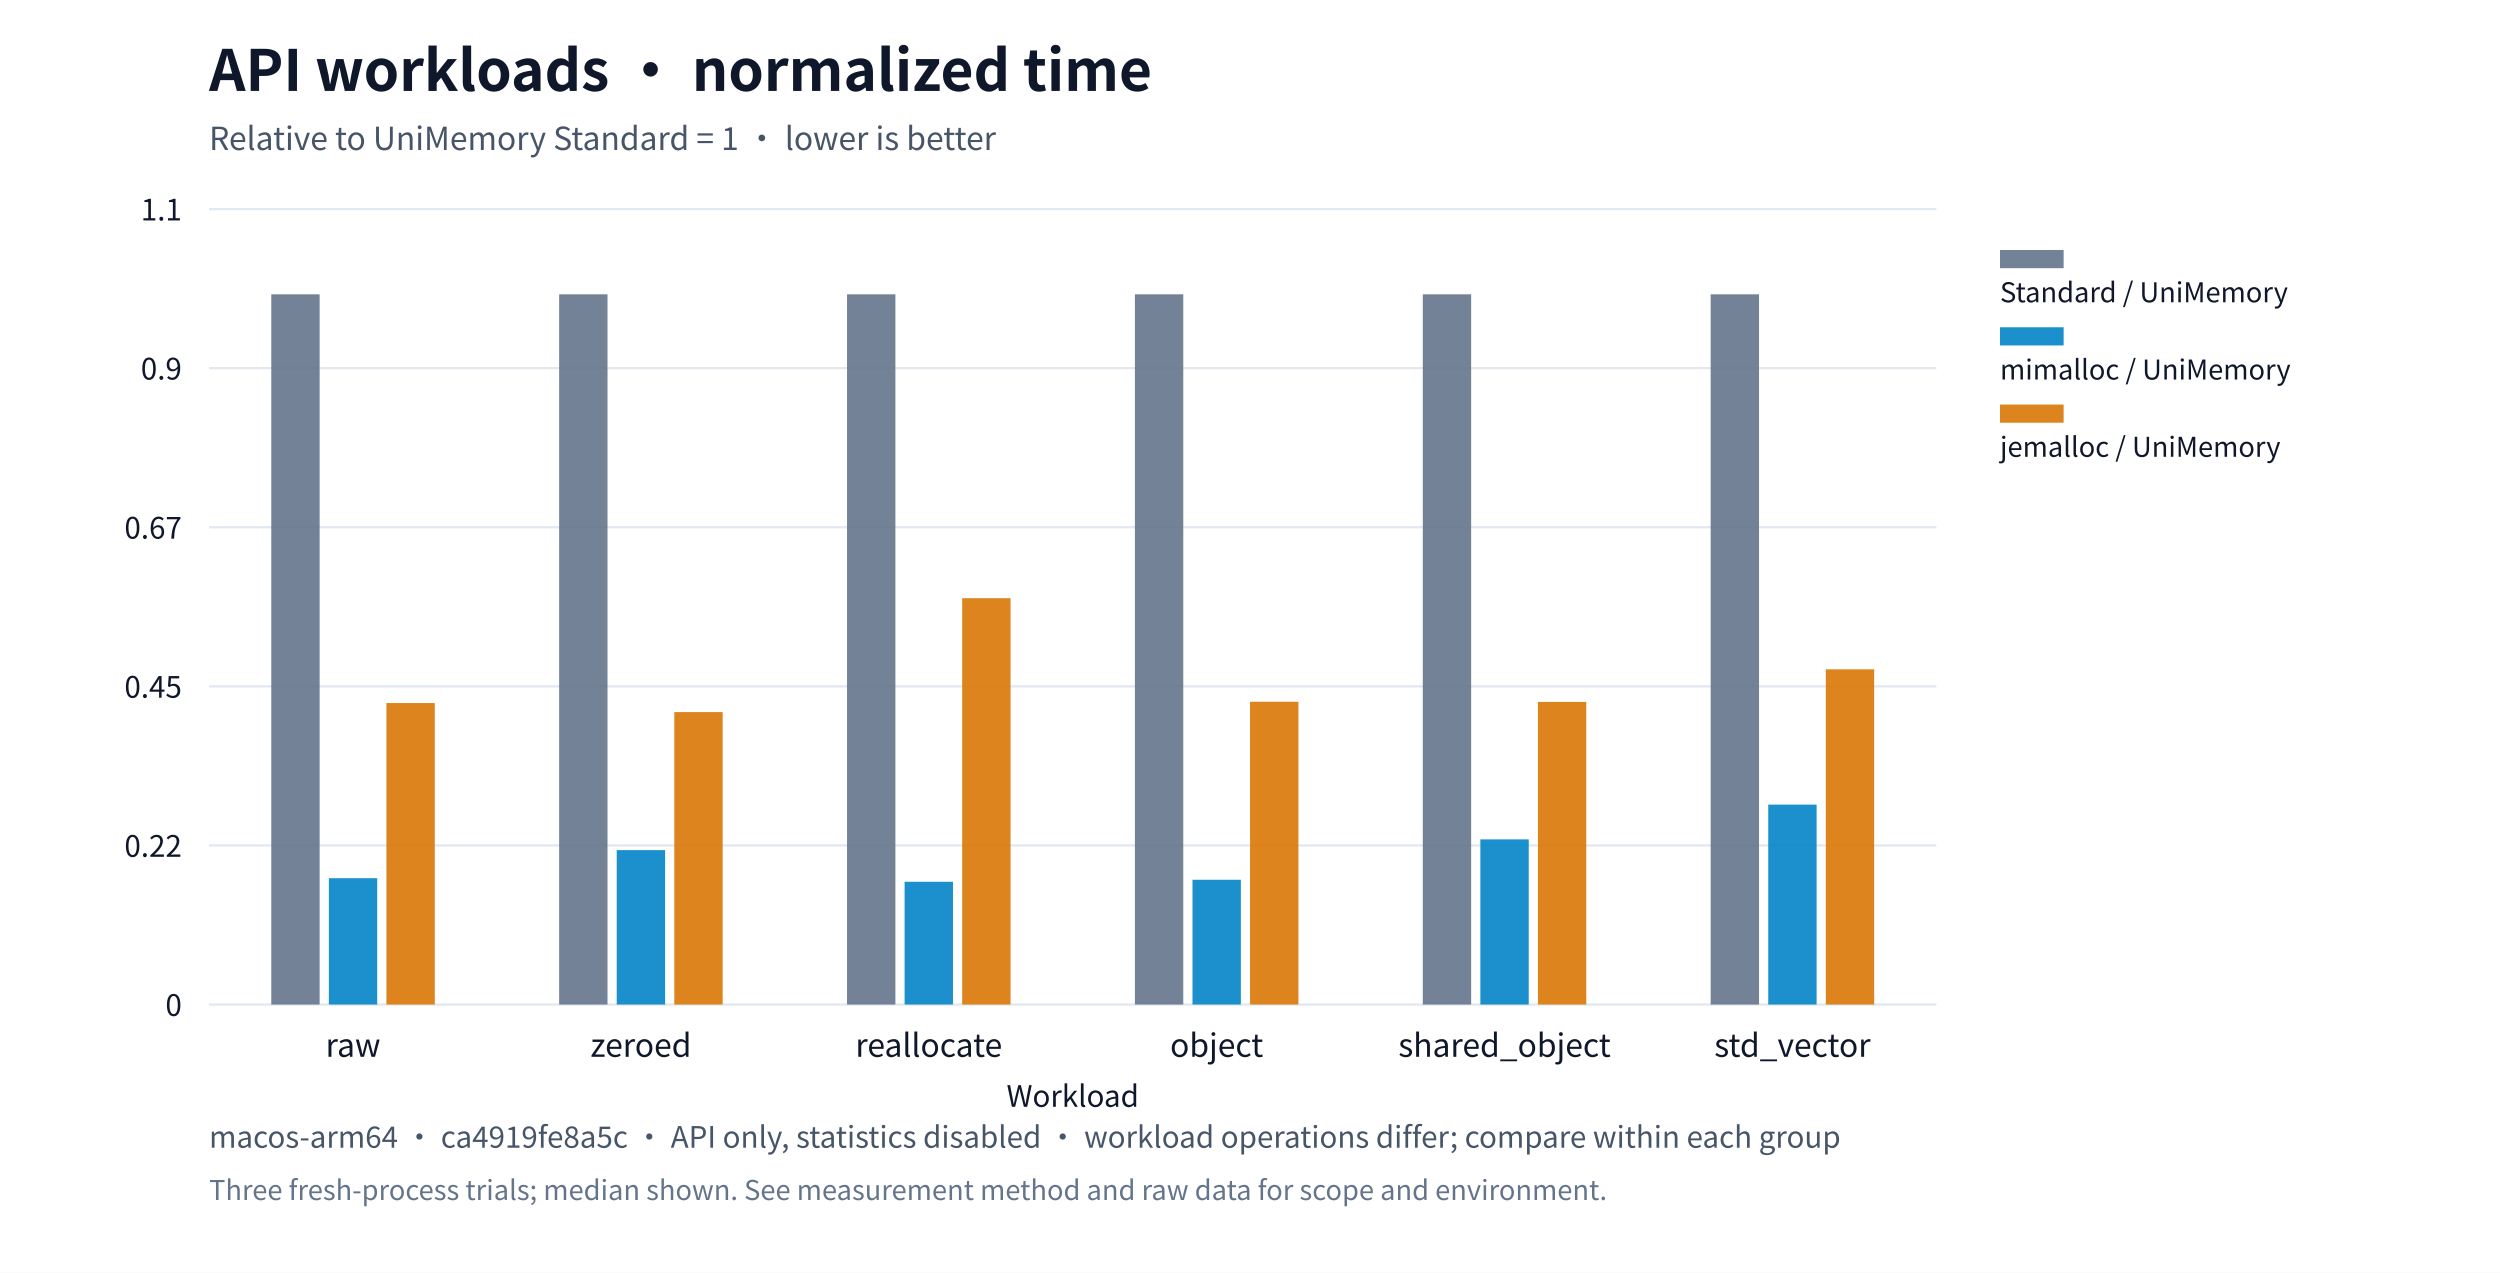
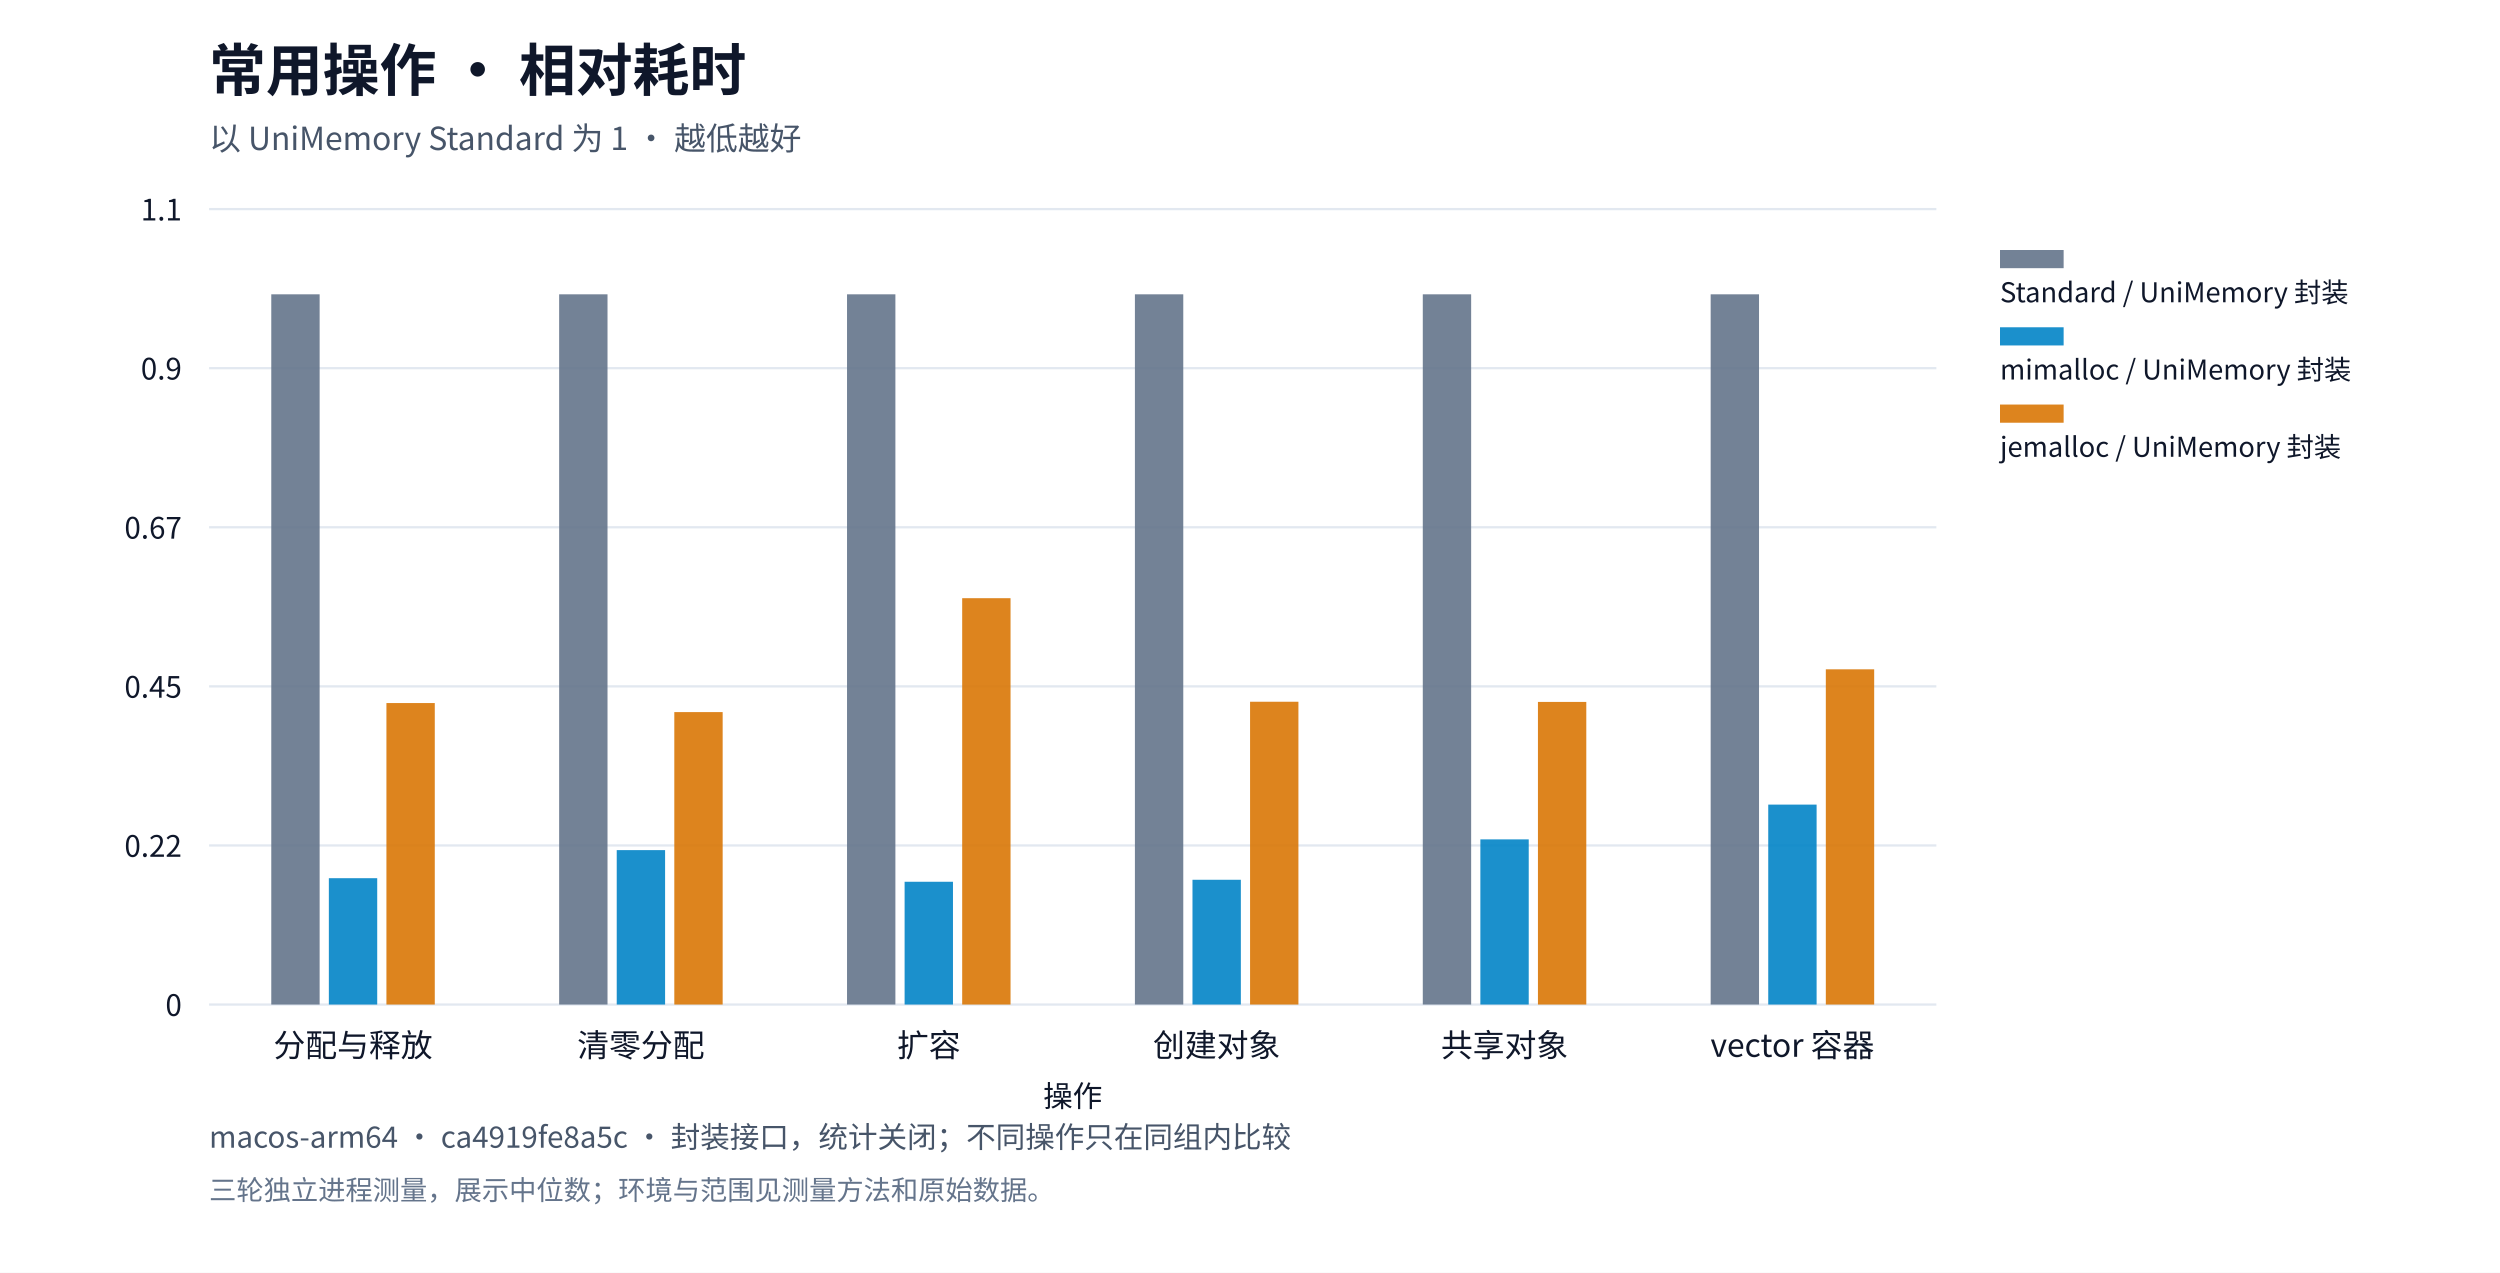
- <svg xmlns="http://www.w3.org/2000/svg" xml:lang="en" viewBox="0 0 1100 560" role="img">
+ <svg xmlns="http://www.w3.org/2000/svg" xml:lang="zh-CN" viewBox="0 0 1100 560" role="img">
  <rect width="1100" height="560" fill="#ffffff" />
  <g font-family="system-ui,Segoe UI,Microsoft YaHei,PingFang SC,Noto Sans CJK SC,sans-serif" fill="#0f172a">
-     <text x="92" y="40" font-size="25" font-weight="650">API workloads · normalized time</text>
-     <text x="92" y="66" font-size="14" fill="#475569">Relative to UniMemory Standard = 1 · lower is better</text>
+     <text x="92" y="40" font-size="25" font-weight="650">常用操作 · 相对耗时</text>
+     <text x="92" y="66" font-size="14" fill="#475569">以 UniMemory Standard 为 1 · 越低越好</text>
    <defs>
      <pattern id="standard-basic" width="6" height="6" patternUnits="userSpaceOnUse">
        <rect width="6" height="6" fill="#64748b" />
        <path d="M0,6L6,0" stroke="#ffffff" stroke-opacity="0.6" stroke-width="1.2" />
      </pattern>
      <pattern id="mimalloc-basic" width="6" height="6" patternUnits="userSpaceOnUse">
        <rect width="6" height="6" fill="#0284c7" />
        <path d="M0,6L6,0" stroke="#ffffff" stroke-opacity="0.6" stroke-width="1.2" />
      </pattern>
      <pattern id="jemalloc-basic" width="6" height="6" patternUnits="userSpaceOnUse">
        <rect width="6" height="6" fill="#d97706" />
        <path d="M0,6L6,0" stroke="#ffffff" stroke-opacity="0.6" stroke-width="1.2" />
      </pattern>
    </defs>
    <path d="M92,442.0h760" stroke="#e2e8f0" />
    <text x="80" y="447.0" text-anchor="end" font-size="13">0</text>
    <path d="M92,372.0h760" stroke="#e2e8f0" />
    <text x="80" y="377.0" text-anchor="end" font-size="13">0.22</text>
    <path d="M92,302.0h760" stroke="#e2e8f0" />
    <text x="80" y="307.0" text-anchor="end" font-size="13">0.45</text>
    <path d="M92,232.0h760" stroke="#e2e8f0" />
    <text x="80" y="237.0" text-anchor="end" font-size="13">0.67</text>
    <path d="M92,162.0h760" stroke="#e2e8f0" />
    <text x="80" y="167.0" text-anchor="end" font-size="13">0.9</text>
    <path d="M92,92.0h760" stroke="#e2e8f0" />
    <text x="80" y="97.0" text-anchor="end" font-size="13">1.1</text>
-     <text x="155.333" y="465" text-anchor="middle" font-size="14">raw</text>
-     <text x="282.0" y="465" text-anchor="middle" font-size="14">zeroed</text>
-     <text x="408.667" y="465" text-anchor="middle" font-size="14">reallocate</text>
-     <text x="535.333" y="465" text-anchor="middle" font-size="14">object</text>
-     <text x="662.0" y="465" text-anchor="middle" font-size="14">shared_object</text>
-     <text x="788.667" y="465" text-anchor="middle" font-size="14">std_vector</text>
+     <text x="155.333" y="465" text-anchor="middle" font-size="14">分配与释放</text>
+     <text x="282.0" y="465" text-anchor="middle" font-size="14">清零分配</text>
+     <text x="408.667" y="465" text-anchor="middle" font-size="14">扩容</text>
+     <text x="535.333" y="465" text-anchor="middle" font-size="14">创建对象</text>
+     <text x="662.0" y="465" text-anchor="middle" font-size="14">共享对象</text>
+     <text x="788.667" y="465" text-anchor="middle" font-size="14">vector 容器</text>
    <rect data-path="disabled" x="119.36" y="129.5" width="21.28" height="312.5" fill="#64748b" opacity="0.9" />
    <rect data-path="disabled" x="246.027" y="129.5" width="21.28" height="312.5" fill="#64748b" opacity="0.9" />
    <rect data-path="disabled" x="372.693" y="129.5" width="21.28" height="312.5" fill="#64748b" opacity="0.9" />
    <rect data-path="disabled" x="499.36" y="129.5" width="21.28" height="312.5" fill="#64748b" opacity="0.9" />
    <rect data-path="disabled" x="626.027" y="129.5" width="21.28" height="312.5" fill="#64748b" opacity="0.9" />
    <rect data-path="disabled" x="752.693" y="129.5" width="21.28" height="312.5" fill="#64748b" opacity="0.9" />
    <rect data-path="disabled" x="880" y="110" width="28" height="8" fill="#64748b" opacity="0.9" />
-     <text x="880" y="133" font-size="12">Standard / UniMemory</text>
+     <text x="880" y="133" font-size="12">Standard / UniMemory 封装</text>
    <rect data-path="disabled" x="144.693" y="386.405" width="21.28" height="55.595" fill="#0284c7" opacity="0.9" />
    <rect data-path="disabled" x="271.36" y="374.049" width="21.28" height="67.951" fill="#0284c7" opacity="0.9" />
    <rect data-path="disabled" x="398.027" y="387.976" width="21.28" height="54.024" fill="#0284c7" opacity="0.9" />
    <rect data-path="disabled" x="524.693" y="387.099" width="21.28" height="54.901" fill="#0284c7" opacity="0.9" />
    <rect data-path="disabled" x="651.36" y="369.325" width="21.28" height="72.675" fill="#0284c7" opacity="0.9" />
    <rect data-path="disabled" x="778.027" y="354.024" width="21.28" height="87.976" fill="#0284c7" opacity="0.9" />
    <rect data-path="disabled" x="880" y="144" width="28" height="8" fill="#0284c7" opacity="0.9" />
-     <text x="880" y="167" font-size="12">mimalloc / UniMemory</text>
+     <text x="880" y="167" font-size="12">mimalloc / UniMemory 封装</text>
    <rect data-path="disabled" x="170.027" y="309.341" width="21.28" height="132.659" fill="#d97706" opacity="0.9" />
    <rect data-path="disabled" x="296.693" y="313.321" width="21.28" height="128.679" fill="#d97706" opacity="0.9" />
    <rect data-path="disabled" x="423.36" y="263.204" width="21.28" height="178.796" fill="#d97706" opacity="0.9" />
    <rect data-path="disabled" x="550.027" y="308.767" width="21.28" height="133.233" fill="#d97706" opacity="0.9" />
    <rect data-path="disabled" x="676.693" y="308.847" width="21.28" height="133.153" fill="#d97706" opacity="0.9" />
    <rect data-path="disabled" x="803.36" y="294.501" width="21.28" height="147.499" fill="#d97706" opacity="0.9" />
    <rect data-path="disabled" x="880" y="178" width="28" height="8" fill="#d97706" opacity="0.9" />
-     <text x="880" y="201" font-size="12">jemalloc / UniMemory</text>
-     <text x="472" y="487" text-anchor="middle" font-size="13">Workload</text>
-     <text x="92" y="505" font-size="13" fill="#475569">macos-arm64 · ca4919fe8a5c · API only, statistics disabled · workload operations differ; compare within each group</text>
-     <text x="92" y="528" font-size="12" fill="#64748b">Three fresh-process trials; median shown. See measurement method and raw data for scope and environment.</text>
+     <text x="880" y="201" font-size="12">jemalloc / UniMemory 封装</text>
+     <text x="472" y="487" text-anchor="middle" font-size="13">操作</text>
+     <text x="92" y="505" font-size="13" fill="#475569">macos-arm64 · ca4919fe8a5c · 封装接口，统计关闭；不同操作只在同组内比较</text>
+     <text x="92" y="528" font-size="12" fill="#64748b">三轮独立进程测量，展示中位数；环境与范围见测量方法和原始数据。</text>
  </g>
</svg>
